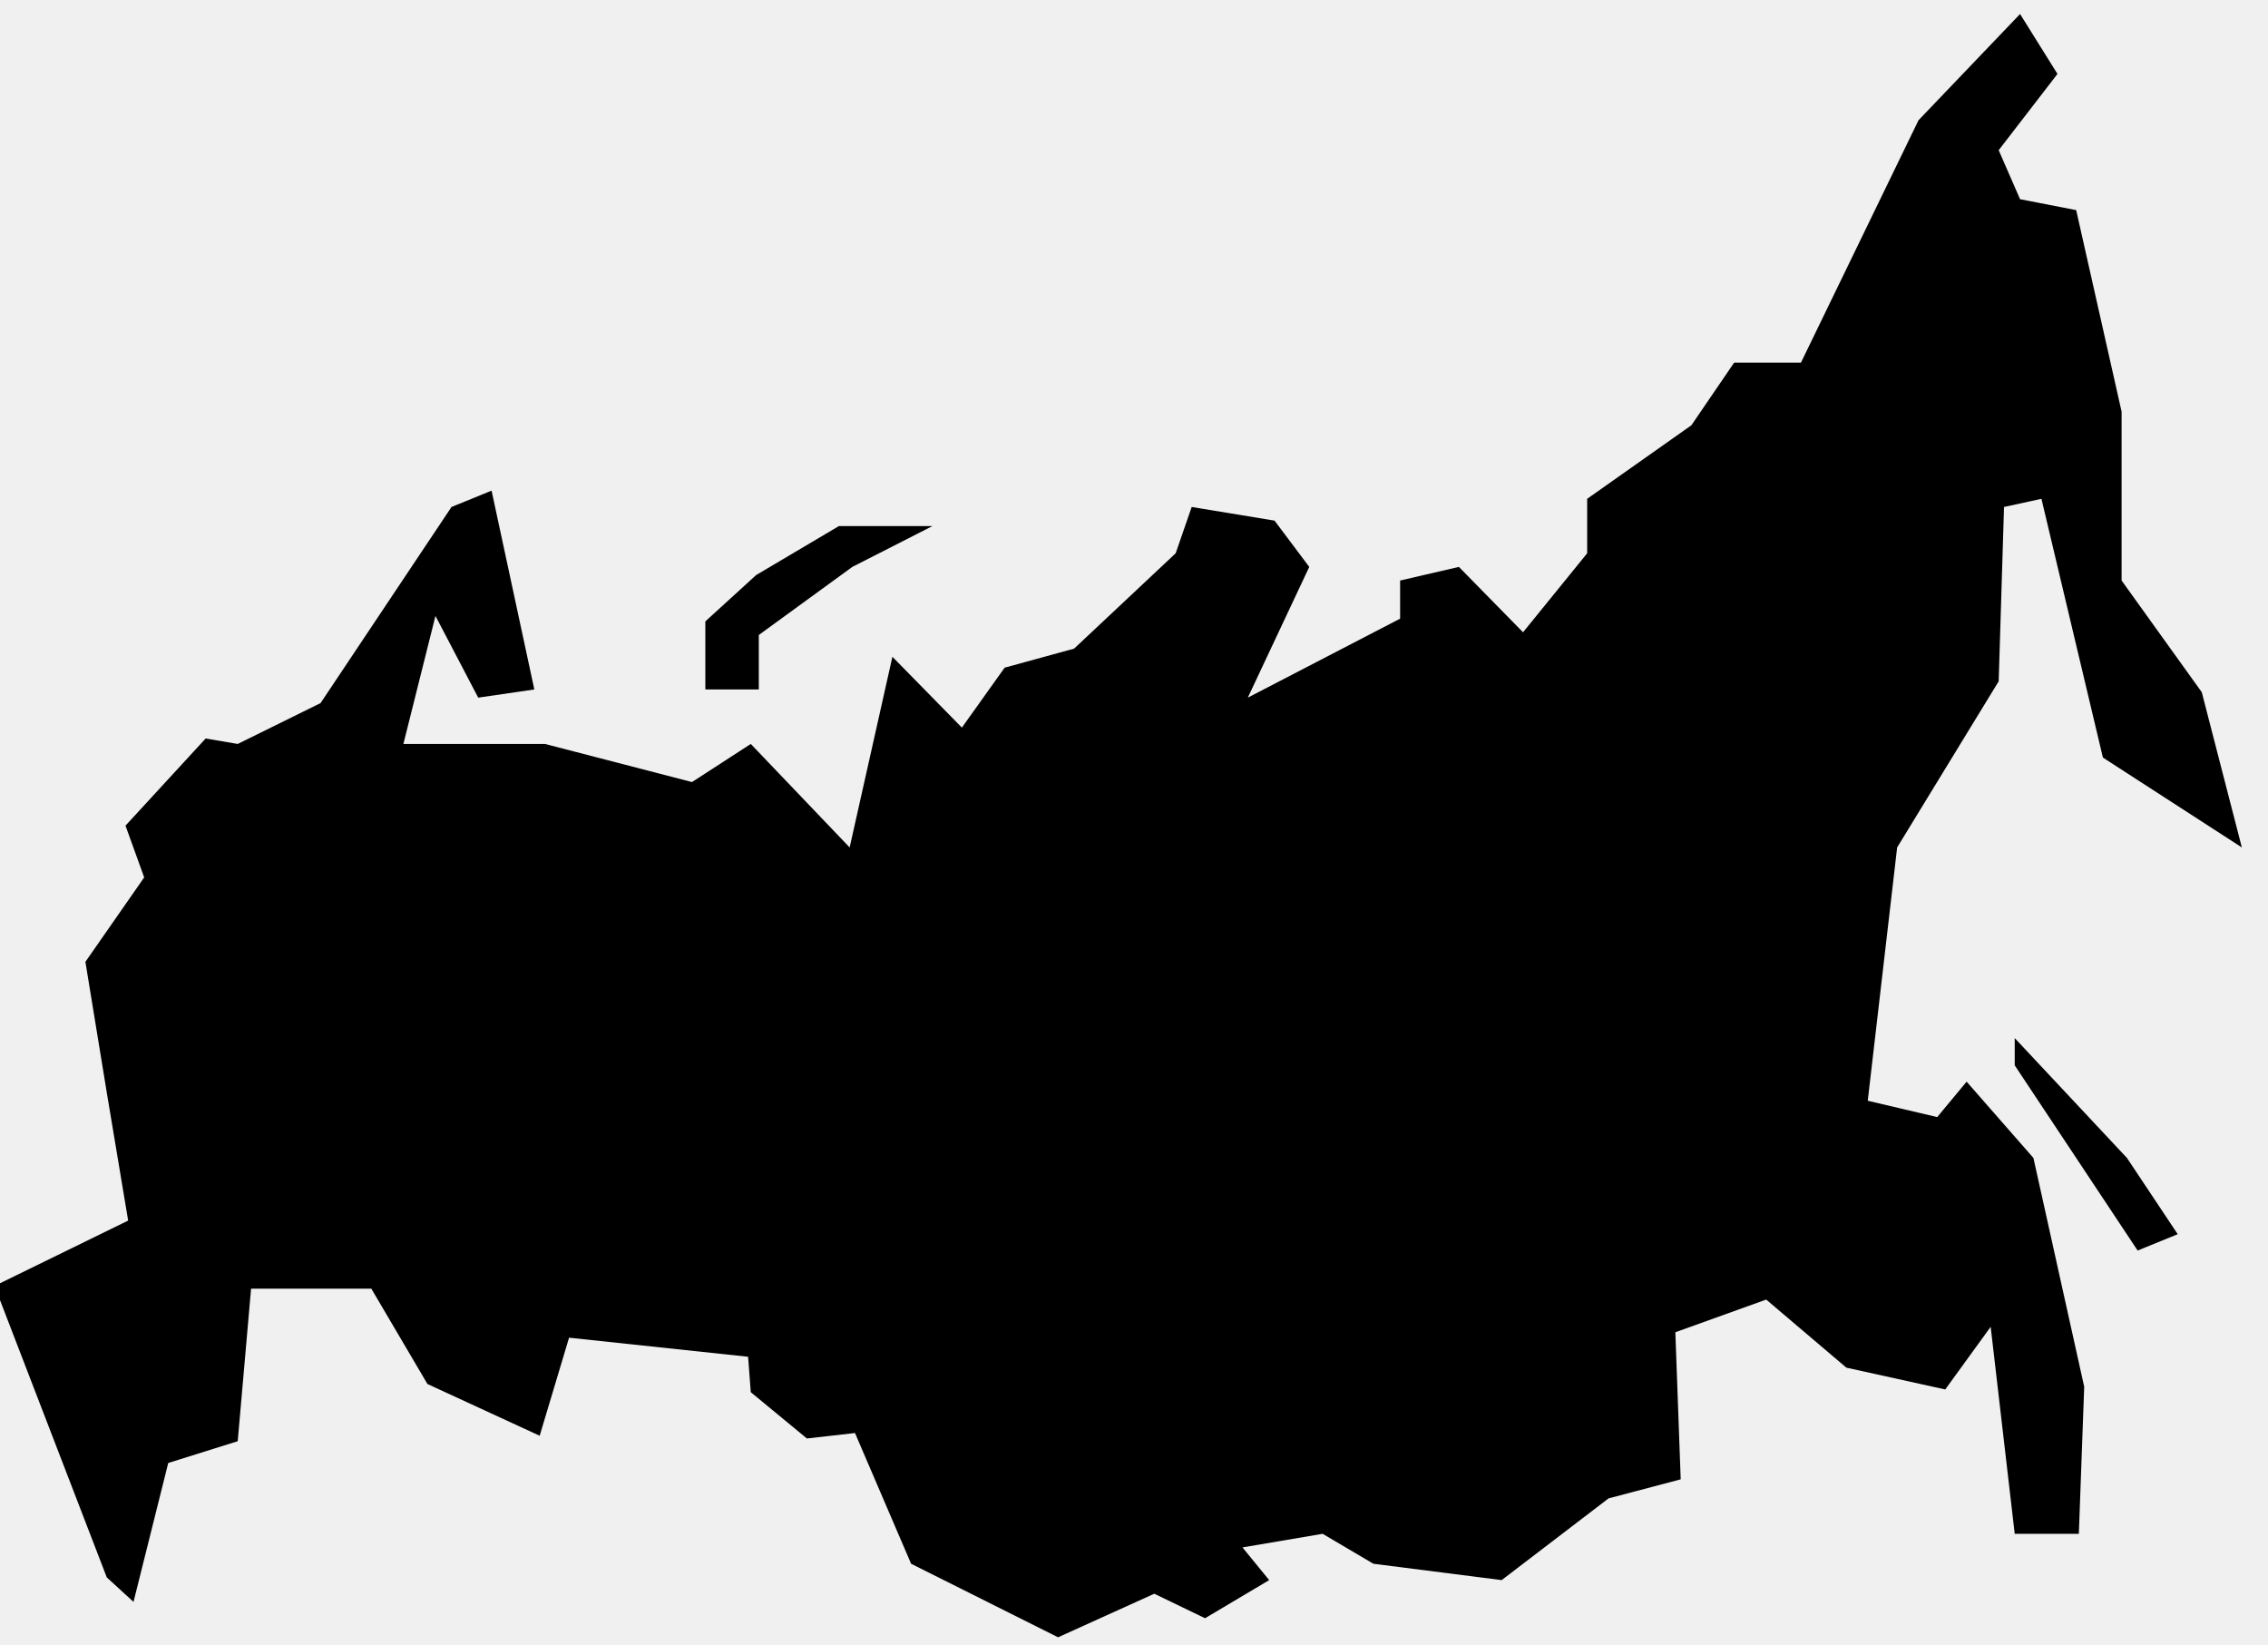
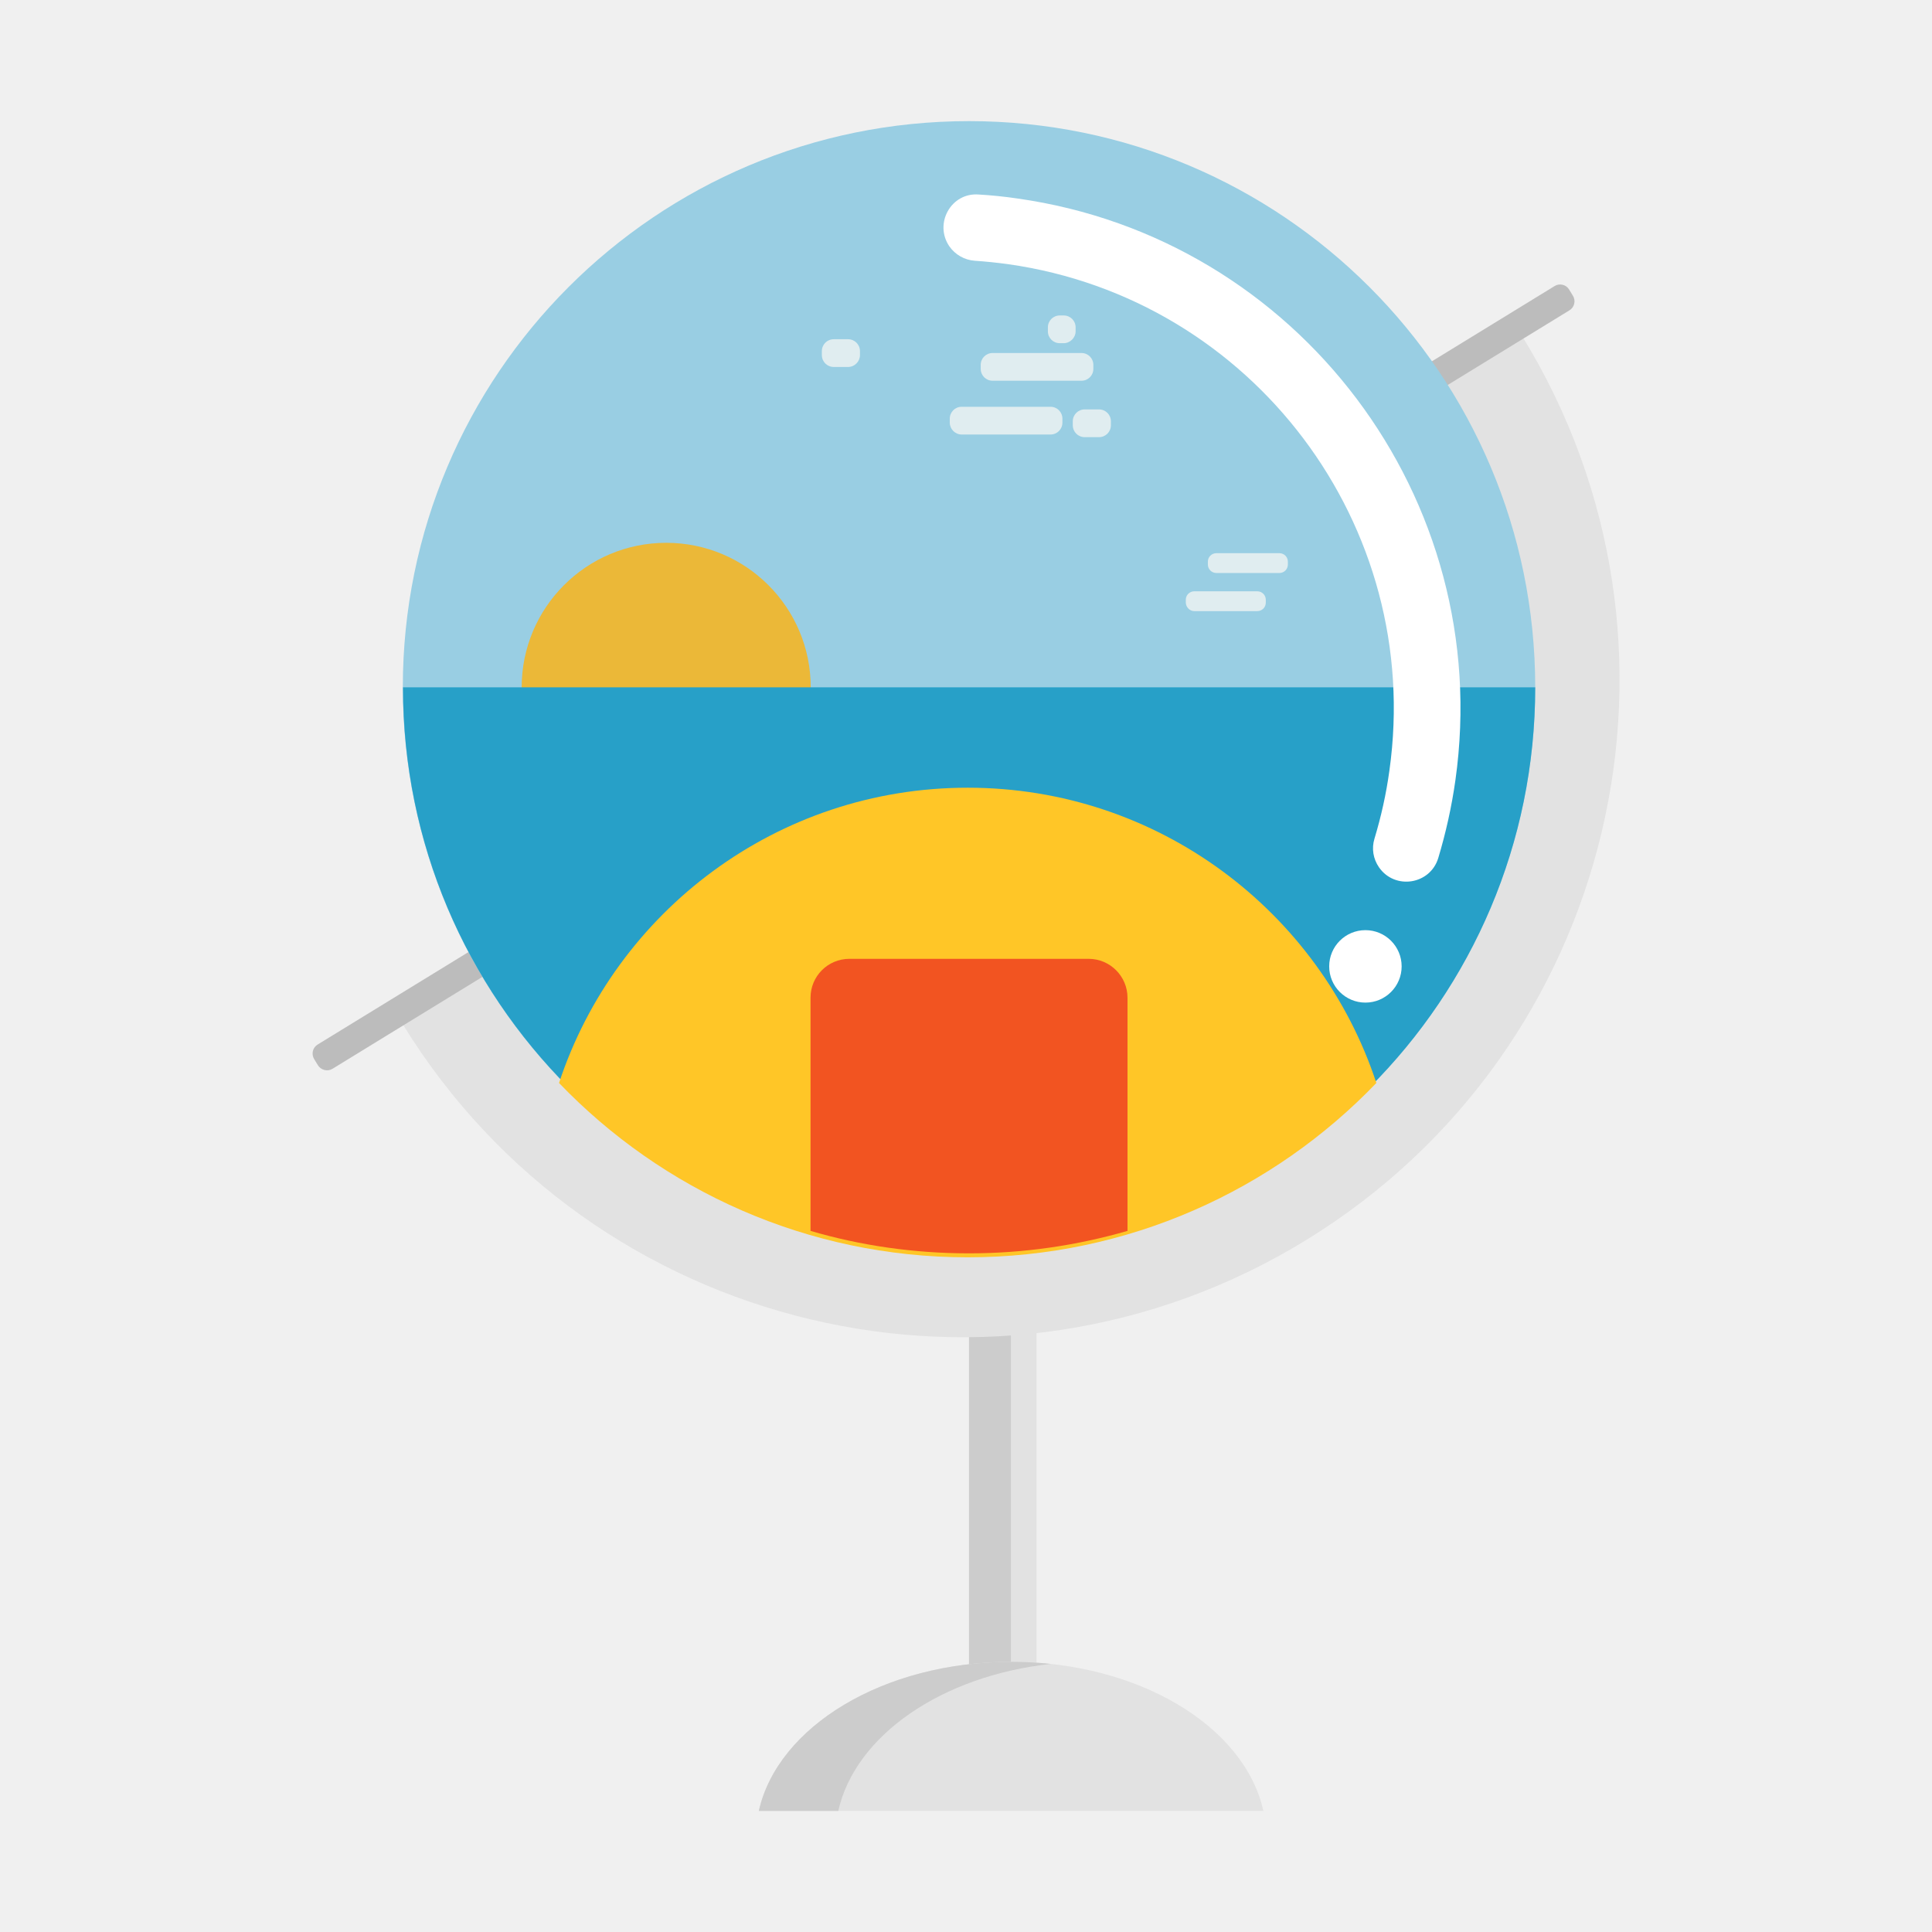
- <svg xmlns="http://www.w3.org/2000/svg" width="200" height="145" fill="none" style="">
-   <rect id="backgroundrect" width="100%" height="100%" x="0" y="0" fill="none" stroke="none" class="" style="" />
-   <g class="currentLayer" style="">
-     <path d="M20.963,65.594 L28.268,61.991 L39.814,44.701 L43.349,43.26 L47.119,60.791 L42.17,61.511 L38.4,54.307 L35.573,65.594 H48.061 L61.022,68.955 L66.206,65.594 L74.925,74.719 L78.695,57.909 L84.822,64.153 L88.592,58.869 L94.719,57.189 L103.673,48.783 L105.087,44.701 L112.392,45.902 L115.455,49.984 L110.036,61.511 L123.467,54.547 V51.185 L128.651,49.984 L134.307,55.748 L139.962,48.783 V43.98 L149.152,37.497 L152.923,31.973 H158.814 L169.182,10.6 L178.136,1.235 L181.435,6.518 L176.251,13.242 L178.136,17.564 L183.085,18.525 L187.09,36.296 V51.185 L194.16,61.031 L197.694,74.719 L185.441,66.794 L180.021,43.98 L176.722,44.701 L176.251,60.07 L167.297,74.719 L164.705,97.053 L170.831,98.493 L173.423,95.371 L179.314,102.096 L183.792,122.268 L183.32,135.236 H177.665 L175.544,116.985 L171.538,122.508 L162.819,120.587 L155.75,114.583 L147.738,117.465 L148.21,130.433 L141.847,132.114 L132.422,139.318 L121.111,137.877 L116.634,135.236 L109.564,136.436 L111.921,139.318 L106.265,142.68 L101.788,140.519 L93.305,144.361 L80.344,137.877 L75.396,126.35 L71.155,126.831 L66.206,122.748 L65.97,119.626 L50.182,117.945 L47.59,126.59 L37.693,122.028 L32.745,113.622 H22.141 L20.963,127.071 L14.836,128.992 L11.773,141.239 L9.416,139.078 L-0.481,113.382 L11.301,107.619 L9.416,96.332 L7.531,84.805 L12.715,77.361 L11.066,72.798 L18.135,65.113 L20.963,65.594 zM177.665,93.931 L188.504,110.26 L192.039,108.819 L187.562,102.096 L177.665,91.529 V93.931 zM66.913,60.791 V55.988 L75.161,49.984 L82.23,46.382 H73.982 L66.677,50.705 L62.2,54.787 V60.791 H66.913 z" fill="black" id="svg_1" class="" opacity="1" />
-   </g>
+ <svg xmlns="http://www.w3.org/2000/svg" width="800px" height="800px" viewBox="0 0 1024 1024" class="icon" version="1.1">
+   <path d="M531.5 926.5c-9.8 0-17.9-8.1-17.9-17.9V701.1c0-9.8 8.1-17.9 17.9-17.9 9.8 0 17.9 8.1 17.9 17.9v207.5c0 9.8-8 17.9-17.9 17.9z" fill="#E2E2E2" />
+   <path d="M524.7 919.9c-6.1 0-11.1-5-11.1-11.1V699.6c0-6.1 5-11.1 11.1-11.1s11.1 5 11.1 11.1v209.1c0.1 6.2-4.9 11.2-11.1 11.2z" fill="#CCCCCC" />
+   <path d="M692.7 657c163.8-100.8 214.8-315.3 113.9-479.1l-593 365.2C314.4 706.8 528.9 757.9 692.7 657zM669.6 959.8c-9.9-44.8-66-79-133.7-79s-123.7 34.3-133.7 79h267.4z" fill="#E2E2E2" />
+   <path d="M557 881.9c-6.9-0.7-13.9-1.1-21.1-1.1-67.7 0-123.7 34.3-133.7 79h42.1c9-40 54.8-71.6 112.7-77.9z" fill="#CCCCCC" />
+   <path d="M168.5 564.6l-2-3.3c-1.6-2.6-0.8-6.1 1.9-7.7l655.6-402c2.6-1.6 6.1-0.8 7.7 1.9l2 3.3c1.6 2.6 0.8 6.1-1.9 7.7l-655.6 402c-2.6 1.6-6.1 0.7-7.7-1.9z" fill="#BCBCBC" />
+   <path d="M526.1 201.8h47.1c3.5 0 6.3-2.8 6.3-6.3v-2.1c0-3.5-2.8-6.3-6.3-6.3h-47.1c-3.5 0-6.3 2.8-6.3 6.3v2.1c0 3.5 2.8 6.3 6.3 6.3zM509.7 230.3h47.1c3.5 0 6.3-2.8 6.3-6.3v-2.1c0-3.5-2.8-6.3-6.3-6.3h-47.1c-3.5 0-6.3 2.8-6.3 6.3v2.1c0 3.4 2.8 6.3 6.3 6.3z" fill="#E0EDF0" />
+   <path d="M551.4 210.3v-2.1c0-3.5 2.8-6.3 6.3-6.3h8.8c-0.8-0.4-1.7-0.6-2.7-0.6h-25.7c2.6 0.8 4.5 3.2 4.5 6v2.1c0 3.5-2.8 6.3-6.3 6.3h-21.4c0.6 0.2 1.2 0.3 1.8 0.3h38.2c-2-1-3.5-3.2-3.5-5.7z" fill="#E0EDF0" />
+   <path d="M513.6 364.3m-300.1 0a300.1 300.1 0 1 0 600.2 0 300.1 300.1 0 1 0-600.2 0Z" fill="#99CEE3" />
+   <path d="M353.1 364.3m-76.6 0a76.6 76.6 0 1 0 153.2 0 76.6 76.6 0 1 0-153.2 0Z" fill="#EBB838" />
+   <path d="M513.6 664.4c165.7 0 300.1-134.3 300.1-300.1H213.6c0 165.7 134.3 300.1 300 300.1z" fill="#27A0C8" />
+   <path d="M526.1 201.8h47.1c3.5 0 6.3-2.8 6.3-6.3v-2.1c0-3.5-2.8-6.3-6.3-6.3h-47.1c-3.5 0-6.3 2.8-6.3 6.3v2.1c0 3.5 2.8 6.3 6.3 6.3zM509.7 230.3h47.1c3.5 0 6.3-2.8 6.3-6.3v-2.1c0-3.5-2.8-6.3-6.3-6.3h-47.1c-3.5 0-6.3 2.8-6.3 6.3v2.1c0 3.4 2.8 6.3 6.3 6.3zM563.8 181.9h-2.1c-3.5 0-6.3-2.8-6.3-6.3v-2.1c0-3.5 2.8-6.3 6.3-6.3h2.1c3.5 0 6.3 2.8 6.3 6.3v2.1c0 3.4-2.9 6.3-6.3 6.3zM582.5 231.7h-7.6c-3.5 0-6.3-2.8-6.3-6.3v-2.1c0-3.5 2.8-6.3 6.3-6.3h7.6c3.5 0 6.3 2.8 6.3 6.3v2.1c0 3.5-2.8 6.3-6.3 6.3zM449.5 194.5h-7.6c-3.5 0-6.3-2.8-6.3-6.3v-2.1c0-3.5 2.8-6.3 6.3-6.3h7.6c3.5 0 6.3 2.8 6.3 6.3v2.1c0 3.4-2.8 6.3-6.3 6.3z" fill="#E0EDF0" />
+   <path d="M644.7 303.7h33.4c2.5 0 4.5-2 4.5-4.5v-1.5c0-2.5-2-4.5-4.5-4.5h-33.4c-2.5 0-4.5 2-4.5 4.5v1.5c0 2.5 2 4.5 4.5 4.5zM633 323.9h33.4c2.5 0 4.5-2 4.5-4.5v-1.5c0-2.5-2-4.5-4.5-4.5H633c-2.5 0-4.5 2-4.5 4.5v1.5c0.1 2.5 2.1 4.5 4.5 4.5z" fill="#E0EDF0" />
+   <path d="M512.9 666.4c85.1 0 162-35.5 216.6-92.4-30-90.9-115.6-156.5-216.6-156.5S326.3 483.1 296.3 574c54.6 56.9 131.5 92.4 216.6 92.4z" fill="#FFC627" />
+   <path d="M577 508.2H450.2c-11.4 0-20.6 9.2-20.6 20.6v123.6c26.6 7.8 54.8 11.9 84 11.9 29.2 0 57.3-4.2 84-11.9V528.8c0-11.3-9.2-20.6-20.6-20.6z" fill="#F25421" />
+   <path d="M503.2 130.6c3.1 4.4 8 7.2 13.4 7.6 5.9 0.4 11.7 1 17.6 1.8C664 158.3 754.7 278.7 736.4 408.5c-1.7 12.4-4.4 24.4-7.9 36-1.6 5.2-0.7 10.7 2.4 15.2 8.4 12.1 27.1 9.2 31.4-4.9 4-13.3 7.1-27.1 9.1-41.3 21-149-83.2-287.3-232.2-308.3-6.8-1-13.6-1.7-20.4-2.1-14.7-1.2-23.9 15.4-15.6 27.5z" fill="#FFFFFF" />
+   <path d="M723.7 512.2m-19.2 0a19.2 19.2 0 1 0 38.4 0 19.2 19.2 0 1 0-38.4 0Z" fill="#FFFFFF" />
</svg>
